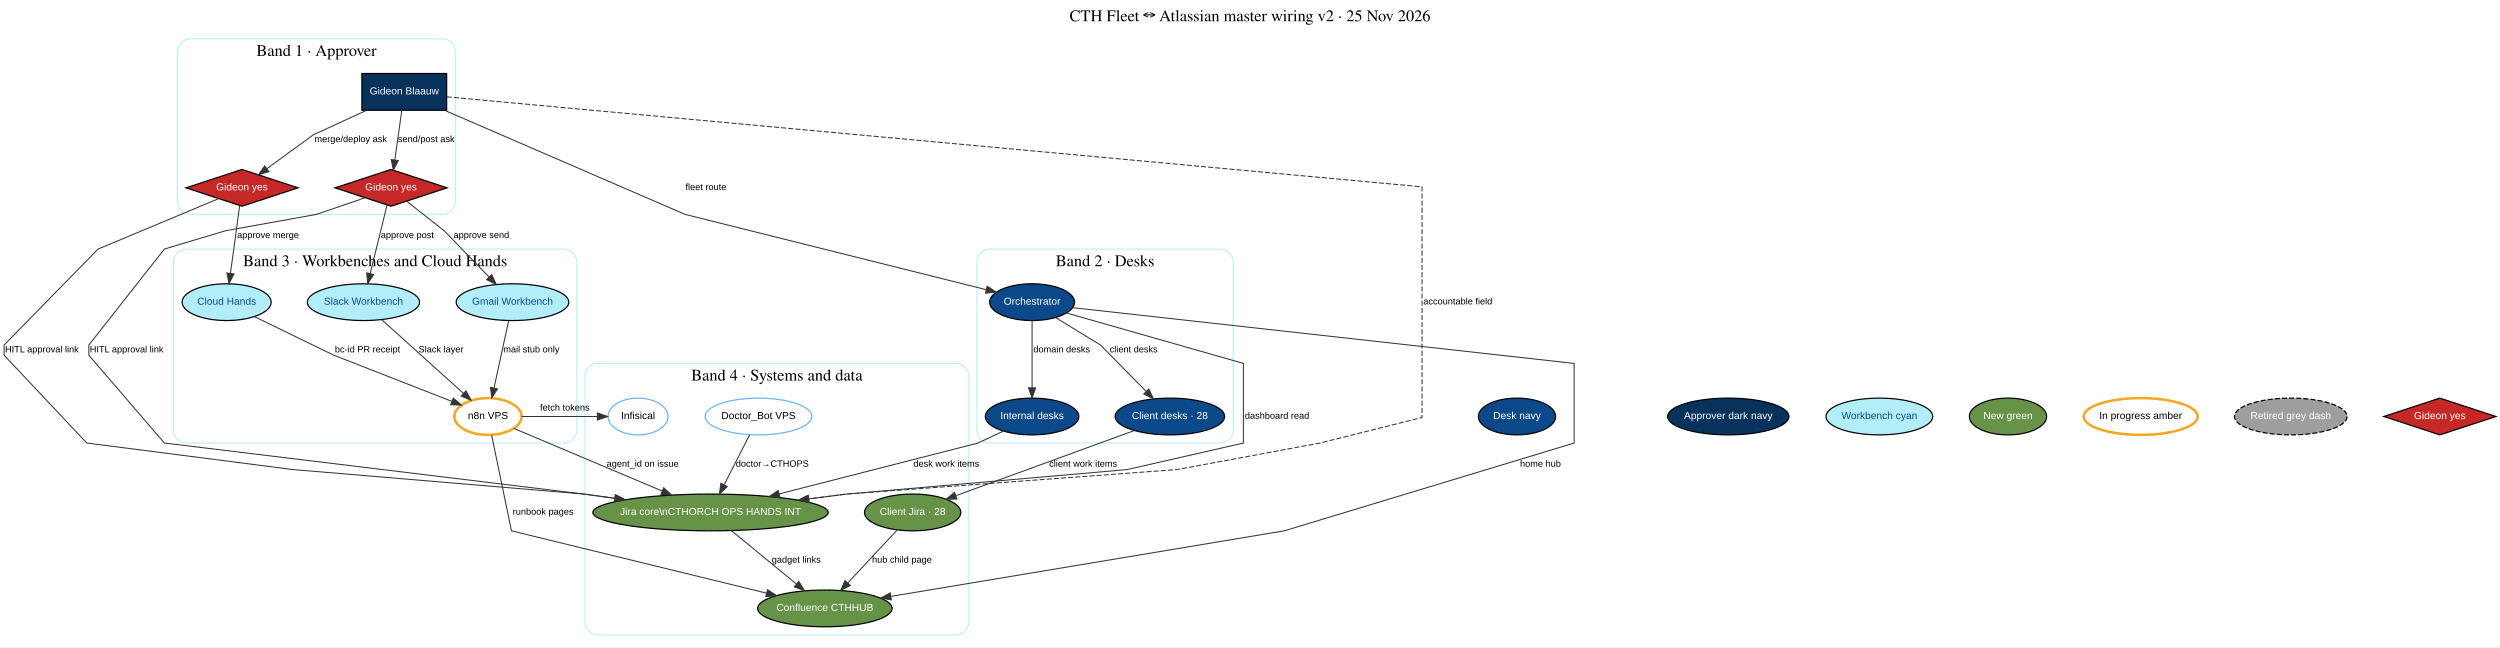
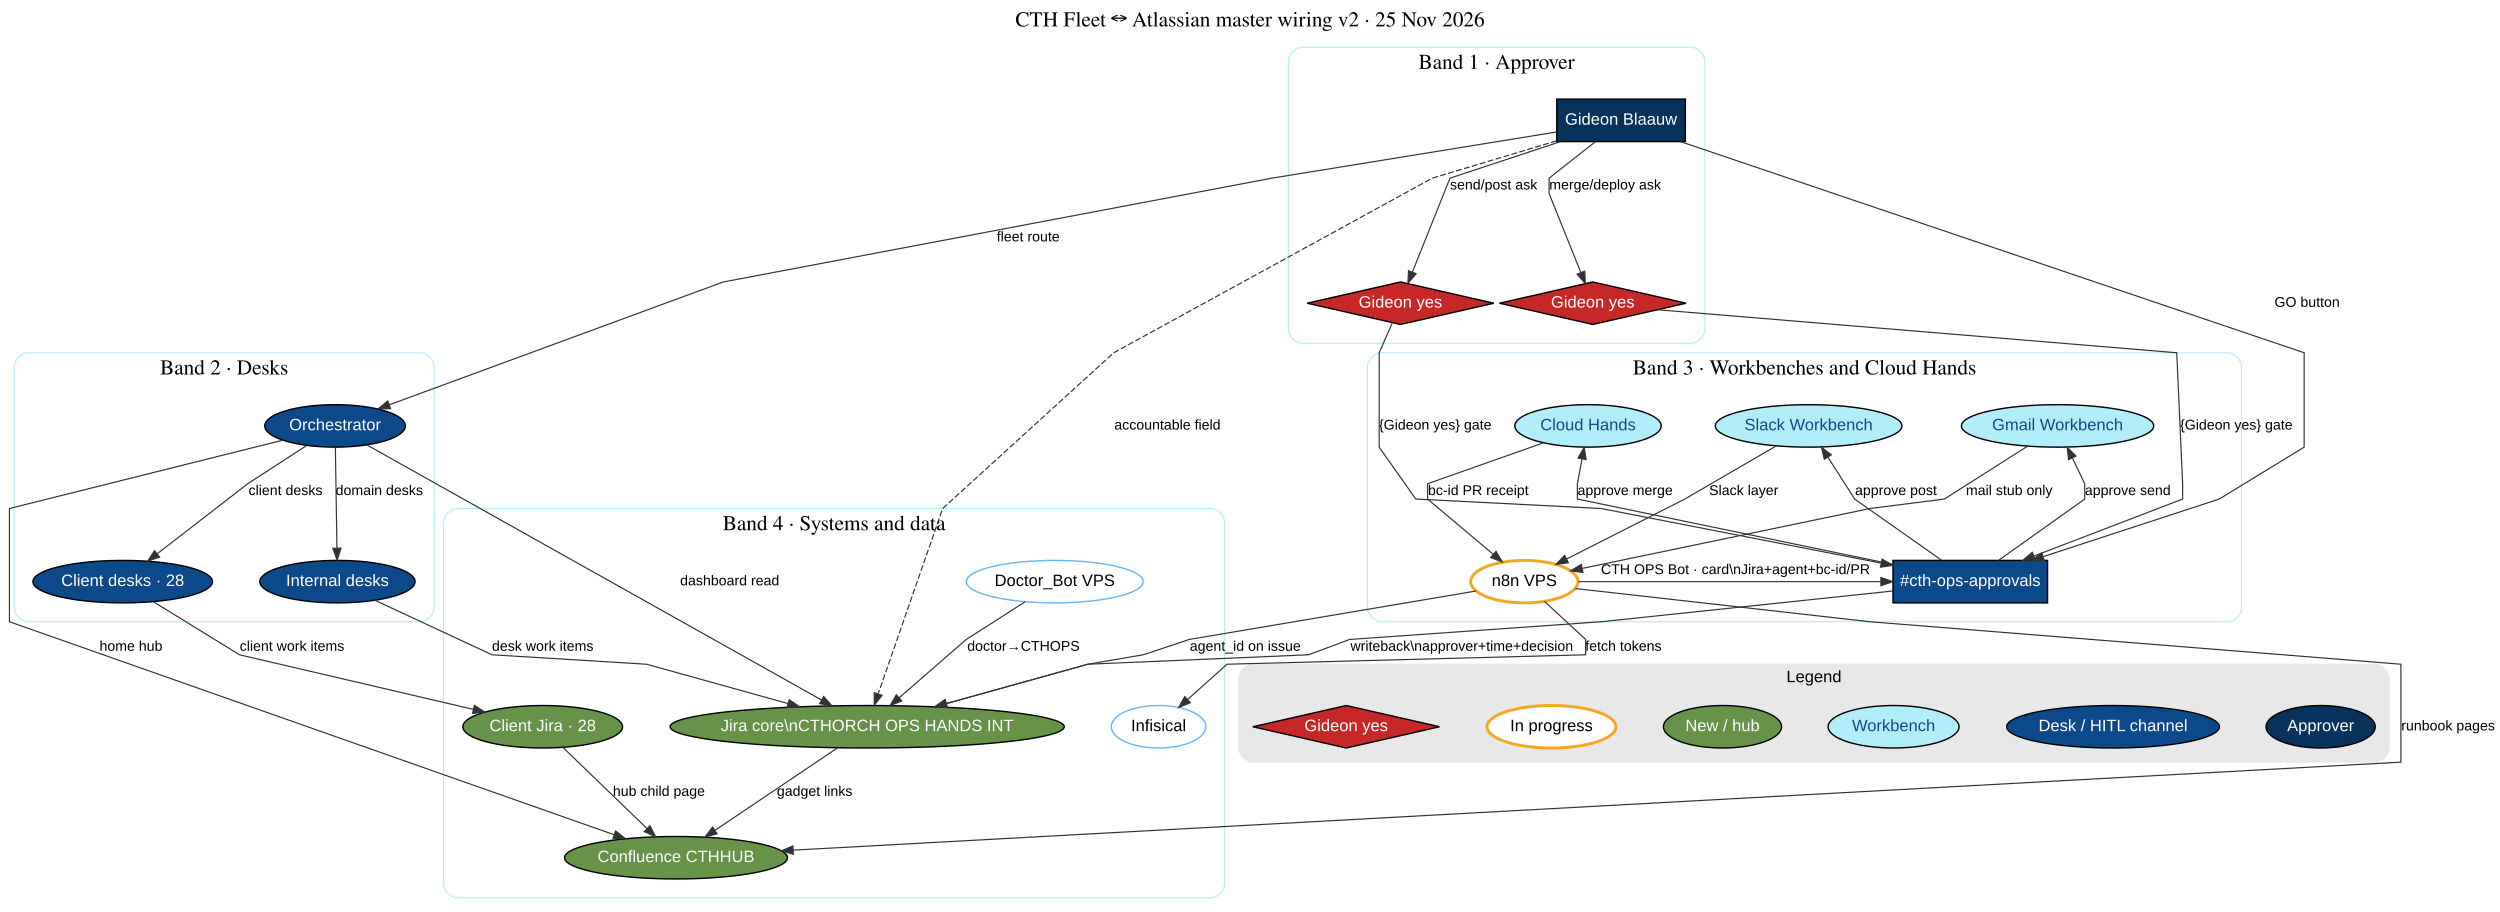
- <svg xmlns="http://www.w3.org/2000/svg" width="2449pt" height="634pt" viewBox="0.00 0.00 2448.94 634.00">
-   <g id="graph0" class="graph" transform="scale(1 1) rotate(0) translate(4 630)">
-     <polygon fill="white" stroke="transparent" points="-4,4 -4,-630 2444.94,-630 2444.94,4 -4,4" />
-     <text text-anchor="middle" x="1220.47" y="-609.2" font-family="Times,serif" font-size="16.00">CTH Fleet ↔ Atlassian master wiring v2 · 25 Nov 2026</text>
+ <svg xmlns="http://www.w3.org/2000/svg" width="2119pt" height="773pt" viewBox="0.00 0.00 2119.00 773.00">
+   <g id="graph0" class="graph" transform="scale(1 1) rotate(0) translate(4 769)">
+     <polygon fill="white" stroke="transparent" points="-4,4 -4,-769 2115,-769 2115,4 -4,4" />
+     <text text-anchor="middle" x="1055.5" y="-746.6" font-family="Times,serif" font-size="18.00">CTH Fleet ↔ Atlassian master wiring v2 · 25 Nov 2026</text>
    <g id="clust1" class="cluster">
-       <path fill="white" stroke="#b2eefa" d="M182,-420C182,-420 430,-420 430,-420 436,-420 442,-426 442,-432 442,-432 442,-580 442,-580 442,-586 436,-592 430,-592 430,-592 182,-592 182,-592 176,-592 170,-586 170,-580 170,-580 170,-432 170,-432 170,-426 176,-420 182,-420" />
-       <text text-anchor="middle" x="306" y="-575.2" font-family="Times,serif" font-size="16.00">Band 1 · Approver</text>
+       <path fill="white" stroke="#b2eefa" d="M1100,-478C1100,-478 1429,-478 1429,-478 1435,-478 1441,-484 1441,-490 1441,-490 1441,-717 1441,-717 1441,-723 1435,-729 1429,-729 1429,-729 1100,-729 1100,-729 1094,-729 1088,-723 1088,-717 1088,-717 1088,-490 1088,-490 1088,-484 1094,-478 1100,-478" />
+       <text text-anchor="middle" x="1264.5" y="-710.6" font-family="Times,serif" font-size="18.00">Band 1 · Approver</text>
    </g>
    <g id="clust2" class="cluster">
-       <path fill="white" stroke="#b2eefa" d="M965,-196C965,-196 1192,-196 1192,-196 1198,-196 1204,-202 1204,-208 1204,-208 1204,-374 1204,-374 1204,-380 1198,-386 1192,-386 1192,-386 965,-386 965,-386 959,-386 953,-380 953,-374 953,-374 953,-208 953,-208 953,-202 959,-196 965,-196" />
-       <text text-anchor="middle" x="1078.5" y="-369.2" font-family="Times,serif" font-size="16.00">Band 2 · Desks</text>
+       <path fill="white" stroke="#b2eefa" d="M20,-242C20,-242 352,-242 352,-242 358,-242 364,-248 364,-254 364,-254 364,-458 364,-458 364,-464 358,-470 352,-470 352,-470 20,-470 20,-470 14,-470 8,-464 8,-458 8,-458 8,-254 8,-254 8,-248 14,-242 20,-242" />
+       <text text-anchor="middle" x="186" y="-451.6" font-family="Times,serif" font-size="18.00">Band 2 · Desks</text>
    </g>
    <g id="clust3" class="cluster">
-       <path fill="white" stroke="#b2eefa" d="M178,-196C178,-196 549,-196 549,-196 555,-196 561,-202 561,-208 561,-208 561,-374 561,-374 561,-380 555,-386 549,-386 549,-386 178,-386 178,-386 172,-386 166,-380 166,-374 166,-374 166,-208 166,-208 166,-202 172,-196 178,-196" />
-       <text text-anchor="middle" x="363.5" y="-369.2" font-family="Times,serif" font-size="16.00">Band 3 · Workbenches and Cloud Hands</text>
+       <path fill="white" stroke="#b2eefa" d="M1167,-242C1167,-242 1884,-242 1884,-242 1890,-242 1896,-248 1896,-254 1896,-254 1896,-458 1896,-458 1896,-464 1890,-470 1884,-470 1884,-470 1167,-470 1167,-470 1161,-470 1155,-464 1155,-458 1155,-458 1155,-254 1155,-254 1155,-248 1161,-242 1167,-242" />
+       <text text-anchor="middle" x="1525.5" y="-451.6" font-family="Times,serif" font-size="18.00">Band 3 · Workbenches and Cloud Hands</text>
    </g>
    <g id="clust4" class="cluster">
-       <path fill="white" stroke="#b2eefa" d="M581,-8C581,-8 933,-8 933,-8 939,-8 945,-14 945,-20 945,-20 945,-262 945,-262 945,-268 939,-274 933,-274 933,-274 581,-274 581,-274 575,-274 569,-268 569,-262 569,-262 569,-20 569,-20 569,-14 575,-8 581,-8" />
-       <text text-anchor="middle" x="757" y="-257.2" font-family="Times,serif" font-size="16.00">Band 4 · Systems and data</text>
+       <path fill="white" stroke="#b2eefa" d="M384,-8C384,-8 1022,-8 1022,-8 1028,-8 1034,-14 1034,-20 1034,-20 1034,-326 1034,-326 1034,-332 1028,-338 1022,-338 1022,-338 384,-338 384,-338 378,-338 372,-332 372,-326 372,-326 372,-20 372,-20 372,-14 378,-8 384,-8" />
+       <text text-anchor="middle" x="703" y="-319.6" font-family="Times,serif" font-size="18.00">Band 4 · Systems and data</text>
+     </g>
+     <g id="clust9" class="cluster">
+       <path fill="#e8e8e8" stroke="#e8e8e8" d="M1058,-123C1058,-123 2009,-123 2009,-123 2015,-123 2021,-129 2021,-135 2021,-135 2021,-194 2021,-194 2021,-200 2015,-206 2009,-206 2009,-206 1058,-206 1058,-206 1052,-206 1046,-200 1046,-194 1046,-194 1046,-135 1046,-135 1046,-129 1052,-123 1058,-123" />
+       <text text-anchor="middle" x="1533.5" y="-190.8" font-family="Arial" font-size="14.00">Legend</text>
+     </g>
+     <g id="node1" class="node">
+       <polygon fill="#06325c" stroke="black" stroke-width="1.2" points="1424.5,-685 1315.5,-685 1315.5,-649 1424.5,-649 1424.5,-685" />
+       <text text-anchor="middle" x="1370" y="-663.3" font-family="Arial" font-size="14.00" fill="white">Gideon Blaauw</text>
+     </g>
+     <g id="node2" class="node">
+       <polygon fill="#c62828" stroke="black" stroke-width="1.2" points="1183,-530 1103.9,-512 1183,-494 1262.1,-512 1183,-530" />
+       <text text-anchor="middle" x="1183" y="-508.3" font-family="Arial" font-size="14.00" fill="white">Gideon yes</text>
+     </g>
+     <g id="edge1" class="edge">
+       <path fill="none" stroke="#333333" d="M1318.47,-648.94C1276.79,-635.15 1225,-618 1225,-618 1225,-618 1205.56,-569.41 1193.13,-538.34" />
+       <polygon fill="#333333" stroke="#333333" points="1196.34,-536.93 1189.38,-528.95 1189.84,-539.53 1196.34,-536.93" />
+       <text text-anchor="middle" x="1262" y="-608.4" font-family="Arial" font-size="12.00">send/post ask</text>
+     </g>
+     <g id="node3" class="node">
+       <polygon fill="#c62828" stroke="black" stroke-width="1.2" points="1346,-530 1266.9,-512 1346,-494 1425.1,-512 1346,-530" />
+       <text text-anchor="middle" x="1346" y="-508.3" font-family="Arial" font-size="14.00" fill="white">Gideon yes</text>
+     </g>
+     <g id="edge2" class="edge">
+       <path fill="none" stroke="#333333" d="M1348.32,-648.94C1330.79,-635.15 1309,-618 1309,-618 1309,-618 1309,-605 1309,-605 1309,-605 1325,-565.22 1335.95,-537.98" />
+       <polygon fill="#333333" stroke="#333333" points="1339.24,-539.19 1339.72,-528.61 1332.74,-536.58 1339.24,-539.19" />
+       <text text-anchor="middle" x="1356.5" y="-608.4" font-family="Arial" font-size="12.00">merge/deploy ask</text>
+     </g>
+     <g id="node4" class="node">
+       <ellipse fill="#0c498a" stroke="black" stroke-width="1.2" cx="280" cy="-408" rx="59.59" ry="18" />
+       <text text-anchor="middle" x="280" y="-404.3" font-family="Arial" font-size="14.00" fill="white">Orchestrator</text>
+     </g>
+     <g id="edge22" class="edge">
+       <path fill="none" stroke="#333333" d="M1315.36,-657.14C1229.84,-643.27 1074,-618 1074,-618 1074,-618 609,-530 609,-530 609,-530 416.42,-459.17 325.94,-425.89" />
+       <polygon fill="#333333" stroke="#333333" points="327.06,-422.58 316.47,-422.41 324.64,-429.15 327.06,-422.58" />
+       <text text-anchor="middle" x="867.5" y="-564.4" font-family="Arial" font-size="12.00">fleet route</text>
+     </g>
+     <g id="node11" class="node">
+       <polygon fill="#0c498a" stroke="black" stroke-width="1.2" points="1731.5,-294 1600.5,-294 1600.5,-258 1731.5,-258 1731.5,-294" />
+       <text text-anchor="middle" x="1666" y="-272.3" font-family="Arial" font-size="14.00" fill="white">#cth-ops-approvals</text>
+     </g>
+     <g id="edge9" class="edge">
+       <path fill="none" stroke="#333333" d="M1420.37,-648.95C1561.24,-601.26 1949,-470 1949,-470 1949,-470 1949,-390 1949,-390 1949,-390 1877,-346 1877,-346 1877,-346 1790.18,-317.61 1727.92,-297.25" />
+       <polygon fill="#333333" stroke="#333333" points="1728.75,-293.84 1718.16,-294.06 1726.57,-300.49 1728.75,-293.84" />
+       <text text-anchor="middle" x="1951.5" y="-508.9" font-family="Arial" font-size="12.00">GO button</text>
+     </g>
+     <g id="node12" class="node">
+       <ellipse fill="#669348" stroke="black" stroke-width="1.2" cx="731" cy="-153" rx="167.07" ry="18" />
+       <text text-anchor="middle" x="731" y="-149.3" font-family="Arial" font-size="14.00" fill="white">Jira core\nCTHORCH OPS HANDS INT</text>
+     </g>
+     <g id="edge23" class="edge">
+       <path fill="none" stroke="#333333" stroke-dasharray="5,2" d="M1315.38,-649.62C1269.03,-635.71 1210,-618 1210,-618 1210,-618 940,-470 940,-470 940,-470 795,-338 795,-338 795,-338 758.2,-232.2 740.41,-181.05" />
+       <polygon fill="#333333" stroke="#333333" points="743.61,-179.61 737.02,-171.31 737,-181.91 743.61,-179.61" />
+       <text text-anchor="middle" x="985.5" y="-404.9" font-family="Arial" font-size="12.00">accountable field</text>
+     </g>
+     <g id="edge24" class="edge">
+       <path fill="none" stroke="#333333" d="M1176.09,-495.27C1171.02,-483.7 1165,-470 1165,-470 1165,-470 1165,-390 1165,-390 1165,-390 1196,-346 1196,-346 1196,-346 1353,-338 1353,-338 1353,-338 1497.85,-309.77 1590.48,-291.72" />
+       <polygon fill="#333333" stroke="#333333" points="1591.24,-295.14 1600.38,-289.79 1589.9,-288.27 1591.24,-295.14" />
+       <text text-anchor="middle" x="1212.5" y="-404.9" font-family="Arial" font-size="12.00">{Gideon yes} gate</text>
+     </g>
+     <g id="edge25" class="edge">
+       <path fill="none" stroke="#333333" d="M1400.86,-506.46C1529.74,-495.78 1841,-470 1841,-470 1841,-470 1846,-359 1846,-359 1846,-359 1846,-346 1846,-346 1846,-346 1773.15,-318.07 1720.14,-297.75" />
+       <polygon fill="#333333" stroke="#333333" points="1721.08,-294.37 1710.49,-294.06 1718.58,-300.9 1721.08,-294.37" />
+       <text text-anchor="middle" x="1891.5" y="-404.9" font-family="Arial" font-size="12.00">{Gideon yes} gate</text>
    </g>
    <g id="node5" class="node">
-       <ellipse fill="#0c498a" stroke="black" stroke-width="1.2" cx="1007" cy="-334" rx="41.59" ry="18" />
-       <text text-anchor="middle" x="1007" y="-331.5" font-family="Arial" font-size="10.00" fill="white">Orchestrator</text>
-     </g>
-     <g id="node2" class="node">
-       <polygon fill="#06325c" stroke="black" stroke-width="1.2" points="433.5,-558 350.5,-558 350.5,-522 433.5,-522 433.5,-558" />
-       <text text-anchor="middle" x="392" y="-537.5" font-family="Arial" font-size="10.00" fill="white">Gideon Blaauw</text>
-     </g>
-     <g id="node3" class="node">
-       <polygon fill="#c62828" stroke="black" stroke-width="1.2" points="379,-464 324.11,-446 379,-428 433.89,-446 379,-464" />
-       <text text-anchor="middle" x="379" y="-443.5" font-family="Arial" font-size="10.00" fill="white">Gideon yes</text>
-     </g>
-     <g id="edge1" class="edge">
-       <path fill="none" stroke="#333333" d="M389.55,-521.7C387.63,-508.08 384.92,-488.87 382.72,-473.35" />
-       <polygon fill="#333333" stroke="#333333" points="386.17,-472.71 381.3,-463.3 379.24,-473.69 386.17,-472.71" />
-       <text text-anchor="middle" x="413.5" y="-490.8" font-family="Arial" font-size="9.00">send/post ask</text>
-     </g>
-     <g id="node4" class="node">
-       <polygon fill="#c62828" stroke="black" stroke-width="1.2" points="233,-464 178.11,-446 233,-428 287.89,-446 233,-464" />
-       <text text-anchor="middle" x="233" y="-443.5" font-family="Arial" font-size="10.00" fill="white">Gideon yes</text>
-     </g>
-     <g id="edge2" class="edge">
-       <path fill="none" stroke="#333333" d="M355.03,-521.97C330.58,-510.7 303,-498 303,-498 303,-498 277.67,-479.54 257.48,-464.84" />
-       <polygon fill="#333333" stroke="#333333" points="259.38,-461.89 249.24,-458.83 255.26,-467.55 259.38,-461.89" />
-       <text text-anchor="middle" x="339.5" y="-490.8" font-family="Arial" font-size="9.00">merge/deploy ask</text>
+       <ellipse fill="#0c498a" stroke="black" stroke-width="1.2" cx="282" cy="-276" rx="65.79" ry="18" />
+       <text text-anchor="middle" x="282" y="-272.3" font-family="Arial" font-size="14.00" fill="white">Internal desks</text>
+     </g>
+     <g id="edge3" class="edge">
+       <path fill="none" stroke="#333333" d="M280.27,-389.74C280.6,-367.98 281.18,-330.32 281.58,-304.56" />
+       <polygon fill="#333333" stroke="#333333" points="285.08,-304.39 281.73,-294.33 278.08,-304.28 285.08,-304.39" />
+       <text text-anchor="middle" x="317.5" y="-349.4" font-family="Arial" font-size="12.00">domain desks</text>
+     </g>
+     <g id="node6" class="node">
+       <ellipse fill="#0c498a" stroke="black" stroke-width="1.2" cx="100" cy="-276" rx="76.09" ry="18" />
+       <text text-anchor="middle" x="100" y="-272.3" font-family="Arial" font-size="14.00" fill="white">Client desks · 28</text>
+     </g>
+     <g id="edge4" class="edge">
+       <path fill="none" stroke="#333333" d="M255.77,-391.28C234.19,-377.28 206,-359 206,-359 206,-359 160.61,-323.88 129.23,-299.61" />
+       <polygon fill="#333333" stroke="#333333" points="131.25,-296.75 121.2,-293.4 126.96,-302.28 131.25,-296.75" />
+       <text text-anchor="middle" x="238" y="-349.4" font-family="Arial" font-size="12.00">client desks</text>
+     </g>
+     <g id="edge26" class="edge">
+       <path fill="none" stroke="#333333" d="M307.2,-391.74C384.07,-348.62 603.13,-225.73 692.41,-175.65" />
+       <polygon fill="#333333" stroke="#333333" points="694.13,-178.69 701.14,-170.75 690.71,-172.59 694.13,-178.69" />
+       <text text-anchor="middle" x="614.5" y="-272.9" font-family="Arial" font-size="12.00">dashboard read</text>
+     </g>
+     <g id="node14" class="node">
+       <ellipse fill="#669348" stroke="black" stroke-width="1.2" cx="569" cy="-42" rx="94.48" ry="18" />
+       <text text-anchor="middle" x="569" y="-38.3" font-family="Arial" font-size="14.00" fill="white">Confluence CTHHUB</text>
+     </g>
+     <g id="edge27" class="edge">
+       <path fill="none" stroke="#333333" d="M235.66,-395.91C157.64,-376.41 4,-338 4,-338 4,-338 4,-242 4,-242 4,-242 376.14,-110.93 516.38,-61.53" />
+       <polygon fill="#333333" stroke="#333333" points="517.8,-64.74 526.07,-58.12 515.47,-58.14 517.8,-64.74" />
+       <text text-anchor="middle" x="107" y="-217.4" font-family="Arial" font-size="12.00">home hub</text>
+     </g>
+     <g id="edge13" class="edge">
+       <path fill="none" stroke="#333333" d="M313.71,-260.23C352.48,-242.18 413,-214 413,-214 413,-214 544,-206 544,-206 544,-206 610.16,-187.6 663.78,-172.69" />
+       <polygon fill="#333333" stroke="#333333" points="664.93,-176.01 673.62,-169.96 663.05,-169.26 664.93,-176.01" />
+       <text text-anchor="middle" x="456" y="-217.4" font-family="Arial" font-size="12.00">desk work items</text>
+     </g>
+     <g id="node13" class="node">
+       <ellipse fill="#669348" stroke="black" stroke-width="1.2" cx="456" cy="-153" rx="67.69" ry="18" />
+       <text text-anchor="middle" x="456" y="-149.3" font-family="Arial" font-size="14.00" fill="white">Client Jira · 28</text>
+     </g>
+     <g id="edge14" class="edge">
+       <path fill="none" stroke="#333333" d="M126.01,-258.97C155.34,-240.9 199,-214 199,-214 199,-214 321.26,-185.46 397.13,-167.74" />
+       <polygon fill="#333333" stroke="#333333" points="398.11,-171.11 407.06,-165.43 396.52,-164.29 398.11,-171.11" />
+       <text text-anchor="middle" x="243.5" y="-217.4" font-family="Arial" font-size="12.00">client work items</text>
+     </g>
+     <g id="node7" class="node">
+       <ellipse fill="#b2eefa" stroke="black" stroke-width="1.2" cx="1740" cy="-408" rx="81.49" ry="18" />
+       <text text-anchor="middle" x="1740" y="-404.3" font-family="Arial" font-size="14.00" fill="#0c498a">Gmail Workbench</text>
+     </g>
+     <g id="node10" class="node">
+       <ellipse fill="white" stroke="#f5a623" stroke-width="2.5" cx="1288" cy="-276" rx="45.49" ry="18" />
+       <text text-anchor="middle" x="1288" y="-272.3" font-family="Arial" font-size="14.00">n8n VPS</text>
+     </g>
+     <g id="edge5" class="edge">
+       <path fill="none" stroke="#333333" d="M1714.53,-390.81C1686.09,-372.74 1644,-346 1644,-346 1644,-346 1581,-338 1581,-338 1581,-338 1420.7,-304.63 1337.24,-287.25" />
+       <polygon fill="#333333" stroke="#333333" points="1337.71,-283.78 1327.21,-285.16 1336.29,-290.63 1337.71,-283.78" />
+       <text text-anchor="middle" x="1699" y="-349.4" font-family="Arial" font-size="12.00">mail stub only</text>
+     </g>
+     <g id="node8" class="node">
+       <ellipse fill="#b2eefa" stroke="black" stroke-width="1.2" cx="1529" cy="-408" rx="79.09" ry="18" />
+       <text text-anchor="middle" x="1529" y="-404.3" font-family="Arial" font-size="14.00" fill="#0c498a">Slack Workbench</text>
+     </g>
+     <g id="edge6" class="edge">
+       <path fill="none" stroke="#333333" d="M1501.41,-390.97C1470.3,-372.9 1424,-346 1424,-346 1424,-346 1364.19,-315.65 1323.89,-295.21" />
+       <polygon fill="#333333" stroke="#333333" points="1325.37,-292.04 1314.87,-290.63 1322.2,-298.28 1325.37,-292.04" />
+       <text text-anchor="middle" x="1474" y="-349.4" font-family="Arial" font-size="12.00">Slack layer</text>
+     </g>
+     <g id="node9" class="node">
+       <ellipse fill="#b2eefa" stroke="black" stroke-width="1.2" cx="1342" cy="-408" rx="61.99" ry="18" />
+       <text text-anchor="middle" x="1342" y="-404.3" font-family="Arial" font-size="14.00" fill="#0c498a">Cloud Hands</text>
+     </g>
+     <g id="edge7" class="edge">
+       <path fill="none" stroke="#333333" d="M1304.12,-393.63C1263.88,-379.43 1206,-359 1206,-359 1206,-359 1206,-346 1206,-346 1206,-346 1237.64,-319.37 1261.61,-299.2" />
+       <polygon fill="#333333" stroke="#333333" points="1263.99,-301.77 1269.39,-292.66 1259.49,-296.42 1263.99,-301.77" />
+       <text text-anchor="middle" x="1249" y="-349.4" font-family="Arial" font-size="12.00">bc-id PR receipt</text>
+     </g>
+     <g id="edge8" class="edge">
+       <path fill="none" stroke="#333333" d="M1333.6,-276C1397.21,-276 1513.4,-276 1590.16,-276" />
+       <polygon fill="#333333" stroke="#333333" points="1590.26,-279.5 1600.26,-276 1590.26,-272.5 1590.26,-279.5" />
+       <text text-anchor="middle" x="1467" y="-282.4" font-family="Arial" font-size="12.00">CTH OPS Bot · card\nJira+agent+bc-id/PR</text>
+     </g>
+     <g id="edge16" class="edge">
+       <path fill="none" stroke="#333333" d="M1247.01,-268.07C1168.36,-254.78 1004,-227 1004,-227 1004,-227 965,-214 965,-214 965,-214 918,-206 918,-206 918,-206 851.84,-187.6 798.22,-172.69" />
+       <polygon fill="#333333" stroke="#333333" points="798.95,-169.26 788.38,-169.96 797.07,-176.01 798.95,-169.26" />
+       <text text-anchor="middle" x="1051.5" y="-217.4" font-family="Arial" font-size="12.00">agent_id on issue</text>
+     </g>
+     <g id="edge17" class="edge">
+       <path fill="none" stroke="#333333" d="M1331.23,-270.13C1412.74,-260.95 1581,-242 1581,-242 1581,-242 2031,-206 2031,-206 2031,-206 2031,-123 2031,-123 2031,-123 997.21,-66.43 668.25,-48.43" />
+       <polygon fill="#333333" stroke="#333333" points="668.43,-44.94 658.25,-47.88 668.05,-51.93 668.43,-44.94" />
+       <text text-anchor="middle" x="2071" y="-149.9" font-family="Arial" font-size="12.00">runbook pages</text>
+     </g>
+     <g id="node16" class="node">
+       <ellipse fill="white" stroke="#69b5fa" stroke-width="1.2" cx="978" cy="-153" rx="40.09" ry="18" />
+       <text text-anchor="middle" x="978" y="-149.3" font-family="Arial" font-size="14.00">Infisical</text>
+     </g>
+     <g id="edge15" class="edge">
+       <path fill="none" stroke="#333333" d="M1305.03,-259.28C1320.19,-245.28 1340,-227 1340,-227 1340,-227 1340,-214 1340,-214 1340,-214 1036,-206 1036,-206 1036,-206 1018.42,-190.24 1002.62,-176.07" />
+       <polygon fill="#333333" stroke="#333333" points="1004.87,-173.39 995.09,-169.32 1000.2,-178.6 1004.87,-173.39" />
+       <text text-anchor="middle" x="1372" y="-217.4" font-family="Arial" font-size="12.00">fetch tokens</text>
+     </g>
+     <g id="edge10" class="edge">
+       <path fill="none" stroke="#333333" d="M1689.98,-294.06C1718.7,-314.49 1763,-346 1763,-346 1763,-346 1763,-359 1763,-359 1763,-359 1757.99,-369.46 1752.64,-380.62" />
+       <polygon fill="#333333" stroke="#333333" points="1749.34,-379.41 1748.17,-389.94 1755.65,-382.44 1749.34,-379.41" />
+       <text text-anchor="middle" x="1799.5" y="-349.4" font-family="Arial" font-size="12.00">approve send</text>
+     </g>
+     <g id="edge11" class="edge">
+       <path fill="none" stroke="#333333" d="M1641.78,-294.06C1612.75,-314.49 1568,-346 1568,-346 1568,-346 1555.96,-364.82 1545.27,-381.56" />
+       <polygon fill="#333333" stroke="#333333" points="1542.3,-379.7 1539.86,-390.01 1548.2,-383.47 1542.3,-379.7" />
+       <text text-anchor="middle" x="1603" y="-349.4" font-family="Arial" font-size="12.00">approve post</text>
+     </g>
+     <g id="edge12" class="edge">
+       <path fill="none" stroke="#333333" d="M1600.21,-290.63C1503.16,-310.74 1333,-346 1333,-346 1333,-346 1333,-359 1333,-359 1333,-359 1334.88,-369.05 1336.93,-379.95" />
+       <polygon fill="#333333" stroke="#333333" points="1333.52,-380.76 1338.8,-389.94 1340.4,-379.47 1333.52,-380.76" />
+       <text text-anchor="middle" x="1373.5" y="-349.4" font-family="Arial" font-size="12.00">approve merge</text>
+     </g>
+     <g id="edge21" class="edge">
+       <path fill="none" stroke="#333333" d="M1600.38,-268.08C1508.6,-258.41 1353,-242 1353,-242 1353,-242 1140,-227 1140,-227 1140,-227 1105,-214 1105,-214 1105,-214 918,-206 918,-206 918,-206 851.84,-187.6 798.22,-172.69" />
+       <polygon fill="#333333" stroke="#333333" points="798.95,-169.26 788.38,-169.96 797.07,-176.01 798.95,-169.26" />
+       <text text-anchor="middle" x="1235" y="-217.4" font-family="Arial" font-size="12.00">writeback\napprover+time+decision</text>
    </g>
    <g id="edge19" class="edge">
-       <path fill="none" stroke="#333333" d="M431.4,-521.95C507.44,-489.05 667,-420 667,-420 667,-420 869.55,-369.36 961.98,-346.25" />
-       <polygon fill="#333333" stroke="#333333" points="963.04,-349.6 971.89,-343.78 961.34,-342.81 963.04,-349.6" />
-       <text text-anchor="middle" x="687.5" y="-443.8" font-family="Arial" font-size="9.00">fleet route</text>
-     </g>
-     <g id="node12" class="node">
-       <ellipse fill="#669348" stroke="black" stroke-width="1.2" cx="692" cy="-128" rx="115.26" ry="18" />
-       <text text-anchor="middle" x="692" y="-125.5" font-family="Arial" font-size="10.00" fill="white">Jira core\nCTHORCH OPS HANDS INT</text>
+       <path fill="none" stroke="#333333" d="M705.69,-134.97C677.83,-116.22 632.93,-86.01 602.24,-65.37" />
+       <polygon fill="#333333" stroke="#333333" points="603.85,-62.23 593.6,-59.55 599.95,-68.04 603.85,-62.23" />
+       <text text-anchor="middle" x="686.5" y="-94.4" font-family="Arial" font-size="12.00">gadget links</text>
    </g>
    <g id="edge20" class="edge">
-       <path fill="none" stroke="#333333" stroke-dasharray="5,2" d="M433.57,-535.16C622.26,-517.75 1389,-447 1389,-447 1389,-447 1389,-447 1389,-221 1389,-221 1289,-196 1289,-196 1289,-196 1149,-170 1149,-170 1149,-170 825,-146 825,-146 825,-146 808.97,-143.95 788.03,-141.27" />
-       <polygon fill="#333333" stroke="#333333" points="788.47,-137.8 778.11,-140.01 787.58,-144.75 788.47,-137.8" />
-       <text text-anchor="middle" x="1424" y="-331.8" font-family="Arial" font-size="9.00">accountable field</text>
-     </g>
-     <g id="node8" class="node">
-       <ellipse fill="#b2eefa" stroke="black" stroke-width="1.2" cx="498" cy="-334" rx="55.17" ry="18" />
-       <text text-anchor="middle" x="498" y="-331.5" font-family="Arial" font-size="10.00" fill="#0c498a">Gmail Workbench</text>
-     </g>
-     <g id="edge5" class="edge">
-       <path fill="none" stroke="#333333" d="M394.32,-432.92C409.66,-420.83 431,-404 431,-404 431,-404 455.62,-378.65 475.01,-358.68" />
-       <polygon fill="#333333" stroke="#333333" points="477.67,-360.96 482.12,-351.35 472.64,-356.09 477.67,-360.96" />
-       <text text-anchor="middle" x="467.5" y="-396.8" font-family="Arial" font-size="9.00">approve send</text>
-     </g>
-     <g id="node9" class="node">
-       <ellipse fill="#b2eefa" stroke="black" stroke-width="1.2" cx="352" cy="-334" rx="54.99" ry="18" />
-       <text text-anchor="middle" x="352" y="-331.5" font-family="Arial" font-size="10.00" fill="#0c498a">Slack Workbench</text>
-     </g>
-     <g id="edge6" class="edge">
-       <path fill="none" stroke="#333333" d="M375.13,-429.24C370.84,-411.76 363.84,-383.24 358.66,-362.15" />
-       <polygon fill="#333333" stroke="#333333" points="362,-361.06 356.22,-352.18 355.2,-362.73 362,-361.06" />
-       <text text-anchor="middle" x="395" y="-396.8" font-family="Arial" font-size="9.00">approve post</text>
-     </g>
-     <g id="edge21" class="edge">
-       <path fill="none" stroke="#333333" d="M353.47,-436.26C332.42,-429.05 306,-420 306,-420 306,-420 217,-404 217,-404 217,-404 157,-386 157,-386 157,-386 83,-292 83,-292 83,-292 83,-282 83,-282 83,-282 157,-196 157,-196 157,-196 568,-146 568,-146 568,-146 580.8,-144.24 598.19,-141.86" />
-       <polygon fill="#333333" stroke="#333333" points="598.83,-145.31 608.26,-140.48 597.88,-138.37 598.83,-145.31" />
-       <text text-anchor="middle" x="120" y="-284.8" font-family="Arial" font-size="9.00">HITL approval link</text>
-     </g>
-     <g id="node10" class="node">
-       <ellipse fill="#b2eefa" stroke="black" stroke-width="1.2" cx="218" cy="-334" rx="43.62" ry="18" />
-       <text text-anchor="middle" x="218" y="-331.5" font-family="Arial" font-size="10.00" fill="#0c498a">Cloud Hands</text>
-     </g>
-     <g id="edge7" class="edge">
-       <path fill="none" stroke="#333333" d="M230.72,-428.29C228.33,-410.79 224.55,-383.01 221.72,-362.31" />
-       <polygon fill="#333333" stroke="#333333" points="225.17,-361.66 220.35,-352.23 218.23,-362.61 225.17,-361.66" />
-       <text text-anchor="middle" x="258.5" y="-396.8" font-family="Arial" font-size="9.00">approve merge</text>
-     </g>
-     <g id="edge22" class="edge">
-       <path fill="none" stroke="#333333" d="M210.03,-435.39C170.08,-418.67 92,-386 92,-386 92,-386 0,-292 0,-292 0,-292 0,-282 0,-282 0,-282 81,-196 81,-196 81,-196 283,-170 283,-170 283,-170 568,-146 568,-146 568,-146 580.8,-144.24 598.19,-141.86" />
-       <polygon fill="#333333" stroke="#333333" points="598.83,-145.31 608.26,-140.48 597.88,-138.37 598.83,-145.31" />
-       <text text-anchor="middle" x="37" y="-284.8" font-family="Arial" font-size="9.00">HITL approval link</text>
-     </g>
-     <g id="node6" class="node">
-       <ellipse fill="#0c498a" stroke="black" stroke-width="1.2" cx="1007" cy="-222" rx="45.83" ry="18" />
-       <text text-anchor="middle" x="1007" y="-219.5" font-family="Arial" font-size="10.00" fill="white">Internal desks</text>
-     </g>
-     <g id="edge3" class="edge">
-       <path fill="none" stroke="#333333" d="M1007,-315.81C1007,-298.21 1007,-270.61 1007,-250.07" />
-       <polygon fill="#333333" stroke="#333333" points="1010.5,-250.07 1007,-240.07 1003.5,-250.07 1010.5,-250.07" />
-       <text text-anchor="middle" x="1036" y="-284.8" font-family="Arial" font-size="9.00">domain desks</text>
-     </g>
-     <g id="node7" class="node">
-       <ellipse fill="#0c498a" stroke="black" stroke-width="1.2" cx="1142" cy="-222" rx="53.64" ry="18" />
-       <text text-anchor="middle" x="1142" y="-219.5" font-family="Arial" font-size="10.00" fill="white">Client desks · 28</text>
-     </g>
-     <g id="edge4" class="edge">
-       <path fill="none" stroke="#333333" d="M1030.06,-318.89C1049.44,-307.03 1074,-292 1074,-292 1074,-292 1098.98,-266.65 1118.67,-246.68" />
-       <polygon fill="#333333" stroke="#333333" points="1121.36,-248.93 1125.88,-239.35 1116.37,-244.02 1121.36,-248.93" />
-       <text text-anchor="middle" x="1106.5" y="-284.8" font-family="Arial" font-size="9.00">client desks</text>
-     </g>
-     <g id="node11" class="node">
-       <ellipse fill="white" stroke="#f5a623" stroke-width="2.5" cx="474" cy="-222" rx="32.93" ry="18" />
-       <text text-anchor="middle" x="474" y="-219.5" font-family="Arial" font-size="10.00">n8n VPS</text>
-     </g>
-     <g id="edge23" class="edge">
-       <path fill="none" stroke="#333333" d="M1041.18,-323.26C1099.98,-306.5 1214,-274 1214,-274 1214,-274 1214,-196 1214,-196 1214,-196 1100,-170 1100,-170 1100,-170 825,-146 825,-146 825,-146 808.97,-143.95 788.03,-141.27" />
-       <polygon fill="#333333" stroke="#333333" points="788.47,-137.8 778.11,-140.01 787.58,-144.75 788.47,-137.8" />
-       <text text-anchor="middle" x="1247" y="-219.8" font-family="Arial" font-size="9.00">dashboard read</text>
-     </g>
-     <g id="node14" class="node">
-       <ellipse fill="#669348" stroke="black" stroke-width="1.2" cx="804" cy="-34" rx="65.86" ry="18" />
-       <text text-anchor="middle" x="804" y="-31.5" font-family="Arial" font-size="10.00" fill="white">Confluence CTHHUB</text>
-     </g>
-     <g id="edge24" class="edge">
-       <path fill="none" stroke="#333333" d="M1046.91,-328.57C1170.4,-314.84 1538,-274 1538,-274 1538,-274 1538,-196 1538,-196 1538,-196 1254,-110 1254,-110 1254,-110 993.51,-66.58 868.91,-45.82" />
-       <polygon fill="#333333" stroke="#333333" points="869.17,-42.31 858.73,-44.12 868.02,-49.22 869.17,-42.31" />
-       <text text-anchor="middle" x="1505" y="-172.8" font-family="Arial" font-size="9.00">home hub</text>
-     </g>
-     <g id="edge11" class="edge">
-       <path fill="none" stroke="#333333" d="M978.64,-207.62C966.04,-201.68 954,-196 954,-196 954,-196 836.86,-166.04 759.23,-146.19" />
-       <polygon fill="#333333" stroke="#333333" points="760.05,-142.79 749.5,-143.7 758.32,-149.57 760.05,-142.79" />
-       <text text-anchor="middle" x="923" y="-172.8" font-family="Arial" font-size="9.00">desk work items</text>
-     </g>
-     <g id="node13" class="node">
-       <ellipse fill="#669348" stroke="black" stroke-width="1.2" cx="890" cy="-128" rx="47.19" ry="18" />
-       <text text-anchor="middle" x="890" y="-125.5" font-family="Arial" font-size="10.00" fill="white">Client Jira · 28</text>
-     </g>
-     <g id="edge12" class="edge">
-       <path fill="none" stroke="#333333" d="M1107.23,-208.3C1061.62,-191.66 981.67,-162.47 932.52,-144.52" />
-       <polygon fill="#333333" stroke="#333333" points="933.41,-141.12 922.82,-140.98 931.01,-147.7 933.41,-141.12" />
-       <text text-anchor="middle" x="1057" y="-172.8" font-family="Arial" font-size="9.00">client work items</text>
-     </g>
-     <g id="edge8" class="edge">
-       <path fill="none" stroke="#333333" d="M494.25,-315.81C490.41,-298.21 484.39,-270.61 479.91,-250.07" />
-       <polygon fill="#333333" stroke="#333333" points="483.27,-249.09 477.72,-240.07 476.44,-250.58 483.27,-249.09" />
-       <text text-anchor="middle" x="516.5" y="-284.8" font-family="Arial" font-size="9.00">mail stub only</text>
-     </g>
-     <g id="edge9" class="edge">
-       <path fill="none" stroke="#333333" d="M370,-316.77C391.2,-297.65 426.5,-265.83 450.01,-244.63" />
-       <polygon fill="#333333" stroke="#333333" points="452.41,-247.18 457.49,-237.89 447.72,-241.98 452.41,-247.18" />
-       <text text-anchor="middle" x="428" y="-284.8" font-family="Arial" font-size="9.00">Slack layer</text>
-     </g>
-     <g id="edge10" class="edge">
-       <path fill="none" stroke="#333333" d="M245.04,-319.87C276.15,-304.76 323,-282 323,-282 323,-282 394.06,-254.24 438.68,-236.8" />
-       <polygon fill="#333333" stroke="#333333" points="440,-240.04 448.04,-233.14 437.45,-233.52 440,-240.04" />
-       <text text-anchor="middle" x="356" y="-284.8" font-family="Arial" font-size="9.00">bc-id PR receipt</text>
-     </g>
-     <g id="edge14" class="edge">
-       <path fill="none" stroke="#333333" d="M499.43,-210.27C534.91,-195.3 599.89,-167.87 644.48,-149.06" />
-       <polygon fill="#333333" stroke="#333333" points="646.09,-152.17 653.94,-145.06 643.37,-145.72 646.09,-152.17" />
-       <text text-anchor="middle" x="625.5" y="-172.8" font-family="Arial" font-size="9.00">agent_id on issue</text>
-     </g>
-     <g id="edge15" class="edge">
-       <path fill="none" stroke="#333333" d="M477.59,-203.66C484.06,-172.44 497,-110 497,-110 497,-110 657.94,-70.68 746.77,-48.98" />
-       <polygon fill="#333333" stroke="#333333" points="747.82,-52.33 756.7,-46.55 746.16,-45.53 747.82,-52.33" />
-       <text text-anchor="middle" x="528" y="-125.8" font-family="Arial" font-size="9.00">runbook pages</text>
-     </g>
-     <g id="node16" class="node">
-       <ellipse fill="white" stroke="#69b5fa" stroke-width="1.2" cx="621" cy="-222" rx="29.37" ry="18" />
-       <text text-anchor="middle" x="621" y="-219.5" font-family="Arial" font-size="10.00">Infisical</text>
-     </g>
-     <g id="edge13" class="edge">
-       <path fill="none" stroke="#333333" d="M506.99,-222C528.86,-222 557.7,-222 580.9,-222" />
-       <polygon fill="#333333" stroke="#333333" points="581.12,-225.5 591.12,-222 581.12,-218.5 581.12,-225.5" />
-       <text text-anchor="middle" x="549.27" y="-227.8" font-family="Arial" font-size="9.00">fetch tokens</text>
-     </g>
-     <g id="edge17" class="edge">
-       <path fill="none" stroke="#333333" d="M712.54,-110.13C730.41,-95.44 756.47,-74.04 776.21,-57.83" />
-       <polygon fill="#333333" stroke="#333333" points="778.46,-60.51 783.96,-51.46 774.02,-55.1 778.46,-60.51" />
-       <text text-anchor="middle" x="776" y="-78.8" font-family="Arial" font-size="9.00">gadget links</text>
+       <path fill="none" stroke="#333333" d="M473.16,-135.45C492.16,-117.12 522.94,-87.43 544.48,-66.65" />
+       <polygon fill="#333333" stroke="#333333" points="546.91,-69.17 551.68,-59.71 542.05,-64.13 546.91,-69.17" />
+       <text text-anchor="middle" x="554.5" y="-94.4" font-family="Arial" font-size="12.00">hub child page</text>
+     </g>
+     <g id="node15" class="node">
+       <ellipse fill="white" stroke="#69b5fa" stroke-width="1.2" cx="890" cy="-276" rx="74.99" ry="18" />
+       <text text-anchor="middle" x="890" y="-272.3" font-family="Arial" font-size="14.00">Doctor_Bot VPS</text>
    </g>
    <g id="edge18" class="edge">
-       <path fill="none" stroke="#333333" d="M874.62,-110.55C861.26,-96.25 841.71,-75.34 826.57,-59.14" />
-       <polygon fill="#333333" stroke="#333333" points="828.92,-56.53 819.53,-51.62 823.8,-61.31 828.92,-56.53" />
-       <text text-anchor="middle" x="879.5" y="-78.8" font-family="Arial" font-size="9.00">hub child page</text>
-     </g>
-     <g id="node18" class="node">
-       <ellipse fill="#0c498a" stroke="black" stroke-width="1.2" cx="1482" cy="-222" rx="37.85" ry="18" />
-       <text text-anchor="middle" x="1482" y="-219.5" font-family="Arial" font-size="10.00" fill="white">Desk navy</text>
-     </g>
-     <g id="node15" class="node">
-       <ellipse fill="white" stroke="#69b5fa" stroke-width="1.2" cx="739" cy="-222" rx="52.28" ry="18" />
-       <text text-anchor="middle" x="739" y="-219.5" font-family="Arial" font-size="10.00">Doctor_Bot VPS</text>
-     </g>
-     <g id="edge16" class="edge">
-       <path fill="none" stroke="#333333" d="M730.38,-204.13C723.4,-190.47 713.45,-170.98 705.43,-155.28" />
-       <polygon fill="#333333" stroke="#333333" points="708.39,-153.39 700.73,-146.08 702.16,-156.58 708.39,-153.39" />
-       <text text-anchor="middle" x="752.5" y="-172.8" font-family="Arial" font-size="9.00">doctor→CTHOPS</text>
-     </g>
-     <g id="node17" class="node">
-       <ellipse fill="#06325c" stroke="black" stroke-width="1.2" cx="1689" cy="-222" rx="59.41" ry="18" />
-       <text text-anchor="middle" x="1689" y="-219.5" font-family="Arial" font-size="10.00" fill="white">Approver dark navy</text>
-     </g>
-     <g id="node19" class="node">
-       <ellipse fill="#b2eefa" stroke="black" stroke-width="1.2" cx="1837" cy="-222" rx="52.28" ry="18" />
-       <text text-anchor="middle" x="1837" y="-219.5" font-family="Arial" font-size="10.00" fill="#0c498a">Workbench cyan</text>
-     </g>
-     <g id="node20" class="node">
-       <ellipse fill="#669348" stroke="black" stroke-width="1.2" cx="1963" cy="-222" rx="37.85" ry="18" />
-       <text text-anchor="middle" x="1963" y="-219.5" font-family="Arial" font-size="10.00" fill="white">New green</text>
+       <path fill="none" stroke="#333333" d="M865.03,-259.02C843.21,-245.05 815,-227 815,-227 815,-227 782.67,-198.91 758.13,-177.58" />
+       <polygon fill="#333333" stroke="#333333" points="760.33,-174.85 750.48,-170.93 755.73,-180.13 760.33,-174.85" />
+       <text text-anchor="middle" x="863.5" y="-217.4" font-family="Arial" font-size="12.00">doctor→CTHOPS</text>
    </g>
    <g id="node21" class="node">
-       <ellipse fill="white" stroke="#f5a623" stroke-width="2.5" cx="2093" cy="-222" rx="55.85" ry="18" />
-       <text text-anchor="middle" x="2093" y="-219.5" font-family="Arial" font-size="10.00">In progress amber</text>
+       <ellipse fill="#06325c" stroke="black" stroke-width="1.2" cx="1963" cy="-153" rx="46.29" ry="18" />
+       <text text-anchor="middle" x="1963" y="-149.3" font-family="Arial" font-size="14.00" fill="white">Approver</text>
    </g>
    <g id="node22" class="node">
-       <ellipse fill="#9e9e9e" stroke="black" stroke-width="1.2" stroke-dasharray="5,2" cx="2240" cy="-222" rx="55.17" ry="18" />
-       <text text-anchor="middle" x="2240" y="-219.5" font-family="Arial" font-size="10.00" fill="white">Retired grey dash</text>
+       <ellipse fill="#0c498a" stroke="black" stroke-width="1.2" cx="1787" cy="-153" rx="90.18" ry="18" />
+       <text text-anchor="middle" x="1787" y="-149.3" font-family="Arial" font-size="14.00" fill="white">Desk / HITL channel</text>
    </g>
    <g id="node23" class="node">
-       <polygon fill="#c62828" stroke="black" stroke-width="1.2" points="2386,-240 2331.11,-222 2386,-204 2440.89,-222 2386,-240" />
-       <text text-anchor="middle" x="2386" y="-219.5" font-family="Arial" font-size="10.00" fill="white">Gideon yes</text>
+       <ellipse fill="#b2eefa" stroke="black" stroke-width="1.2" cx="1601" cy="-153" rx="55.49" ry="18" />
+       <text text-anchor="middle" x="1601" y="-149.3" font-family="Arial" font-size="14.00" fill="#0c498a">Workbench</text>
+     </g>
+     <g id="node24" class="node">
+       <ellipse fill="#669348" stroke="black" stroke-width="1.2" cx="1456" cy="-153" rx="50.09" ry="18" />
+       <text text-anchor="middle" x="1456" y="-149.3" font-family="Arial" font-size="14.00" fill="white">New / hub</text>
+     </g>
+     <g id="node25" class="node">
+       <ellipse fill="white" stroke="#f5a623" stroke-width="2.5" cx="1311" cy="-153" rx="54.69" ry="18" />
+       <text text-anchor="middle" x="1311" y="-149.3" font-family="Arial" font-size="14.00">In progress</text>
+     </g>
+     <g id="node26" class="node">
+       <polygon fill="#c62828" stroke="black" stroke-width="1.2" points="1137,-171 1057.9,-153 1137,-135 1216.1,-153 1137,-171" />
+       <text text-anchor="middle" x="1137" y="-149.3" font-family="Arial" font-size="14.00" fill="white">Gideon yes</text>
    </g>
  </g>
</svg>
